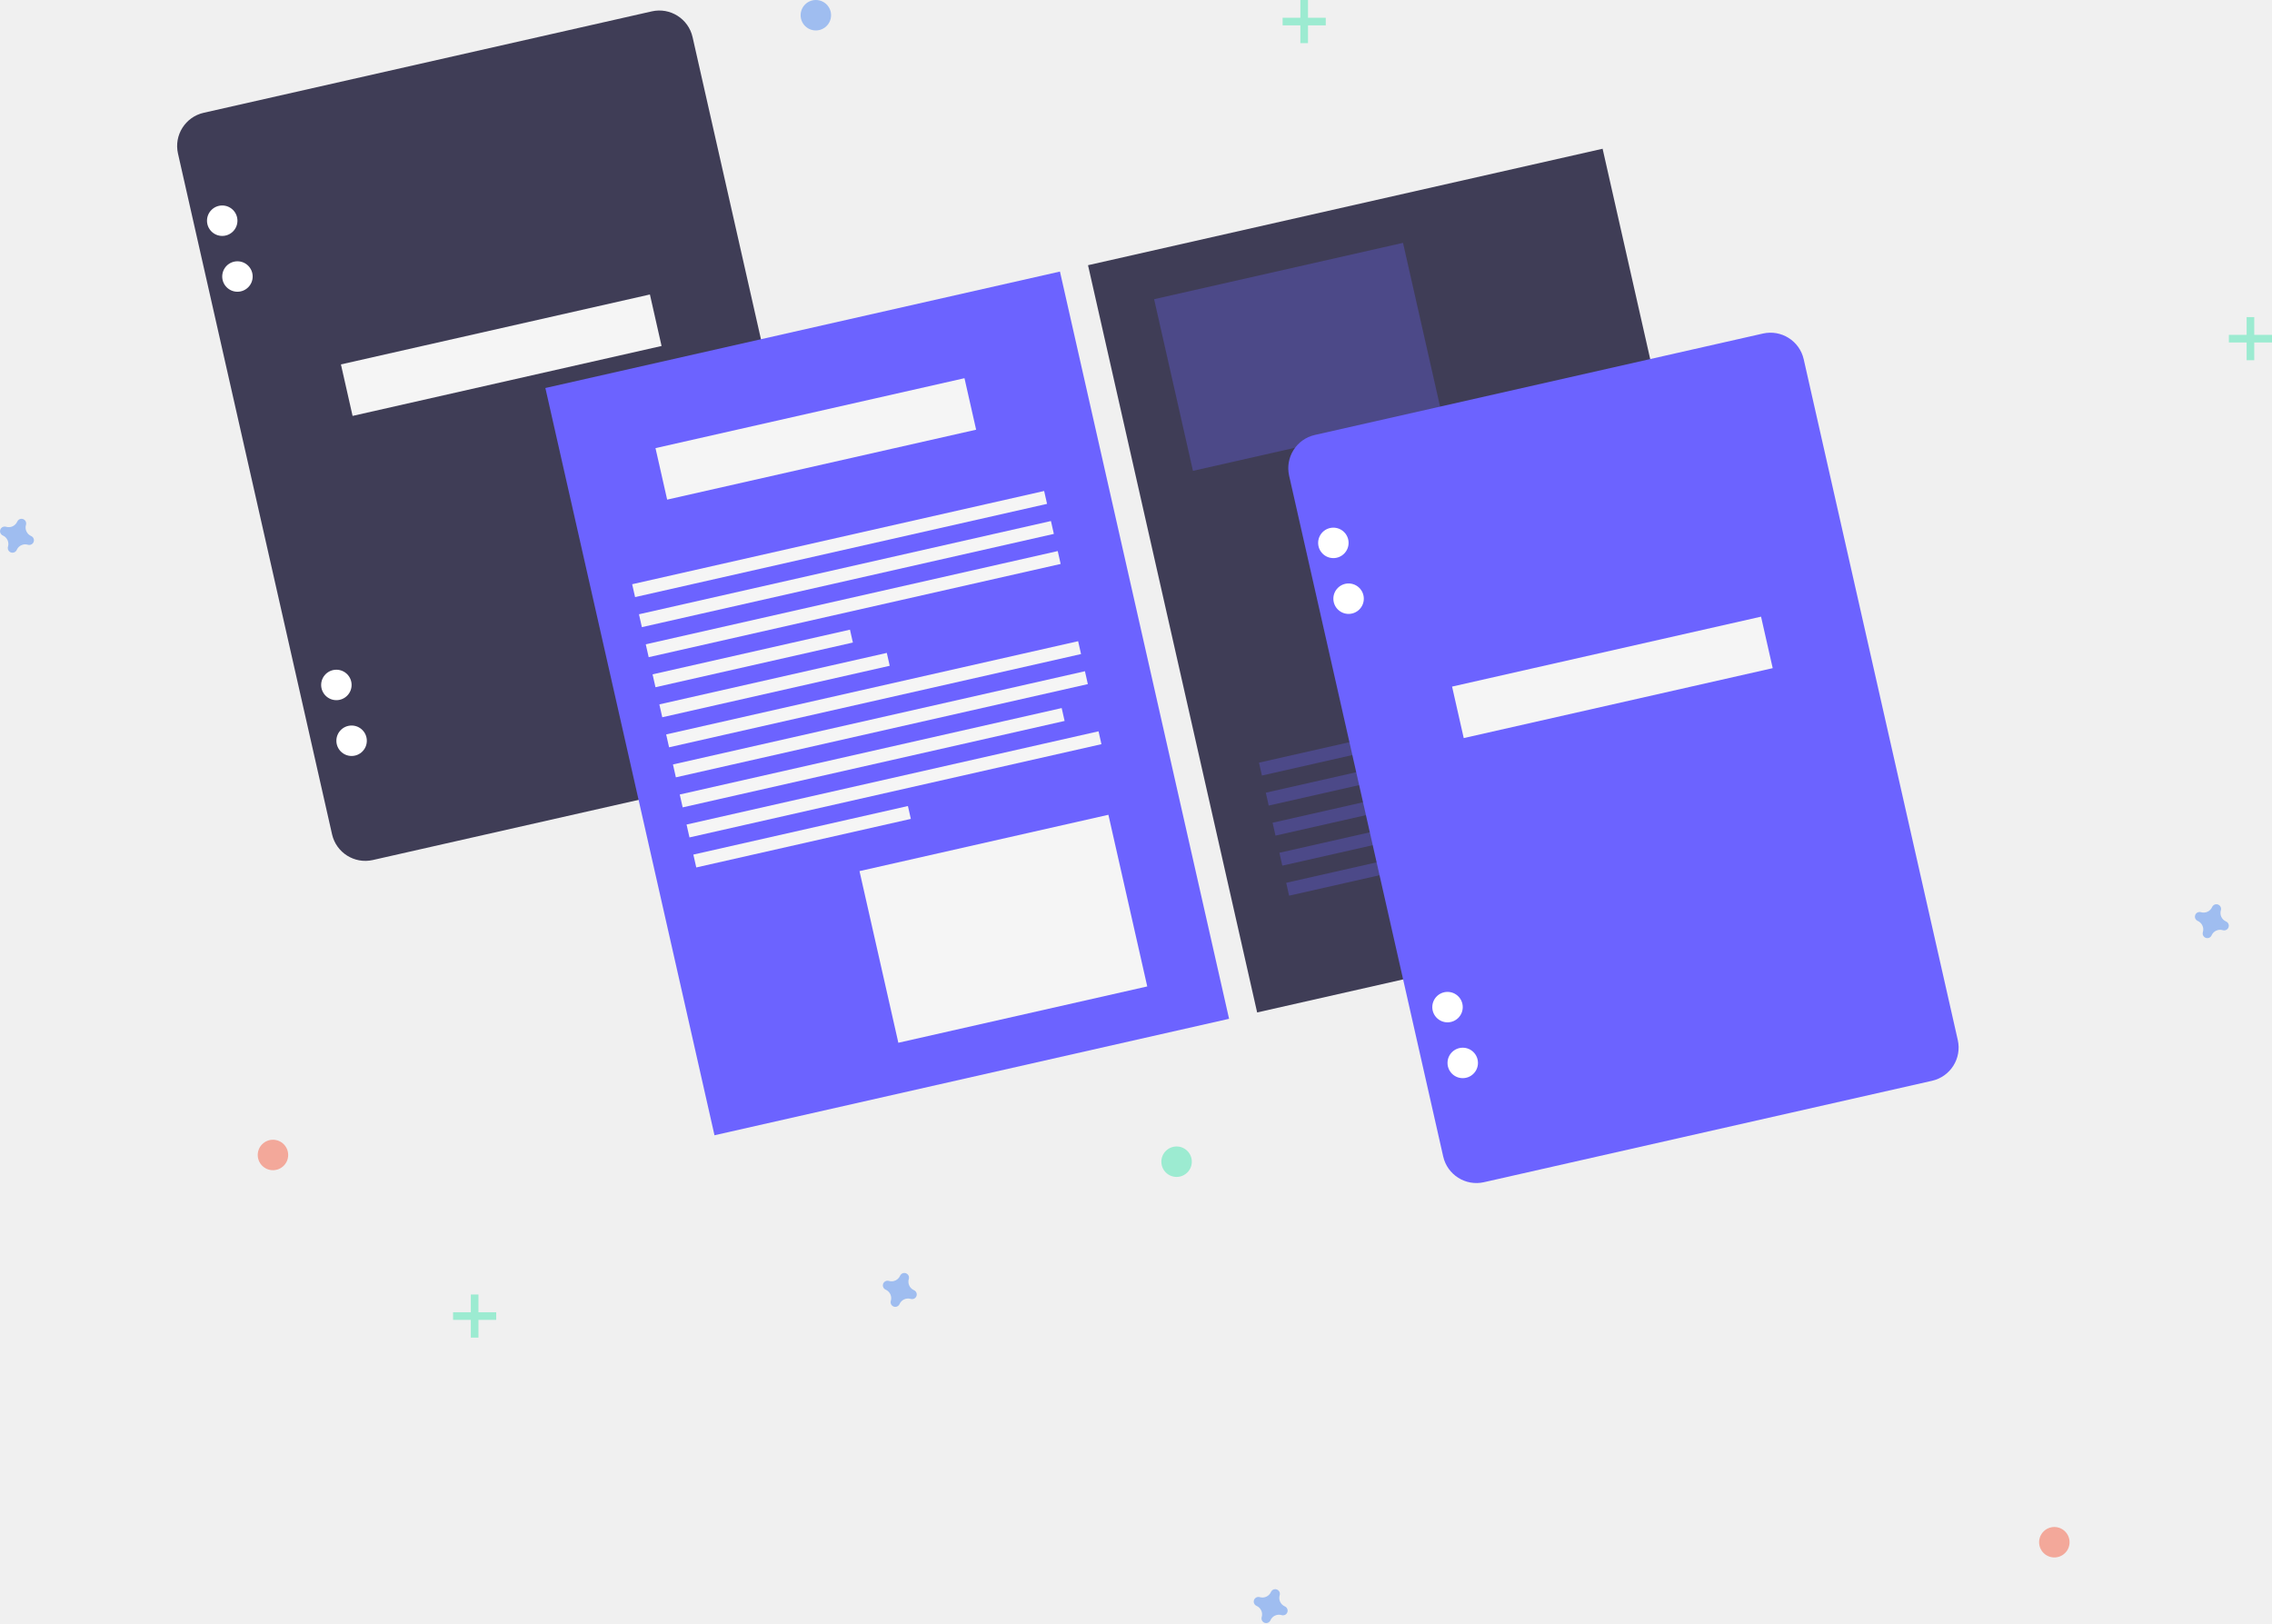
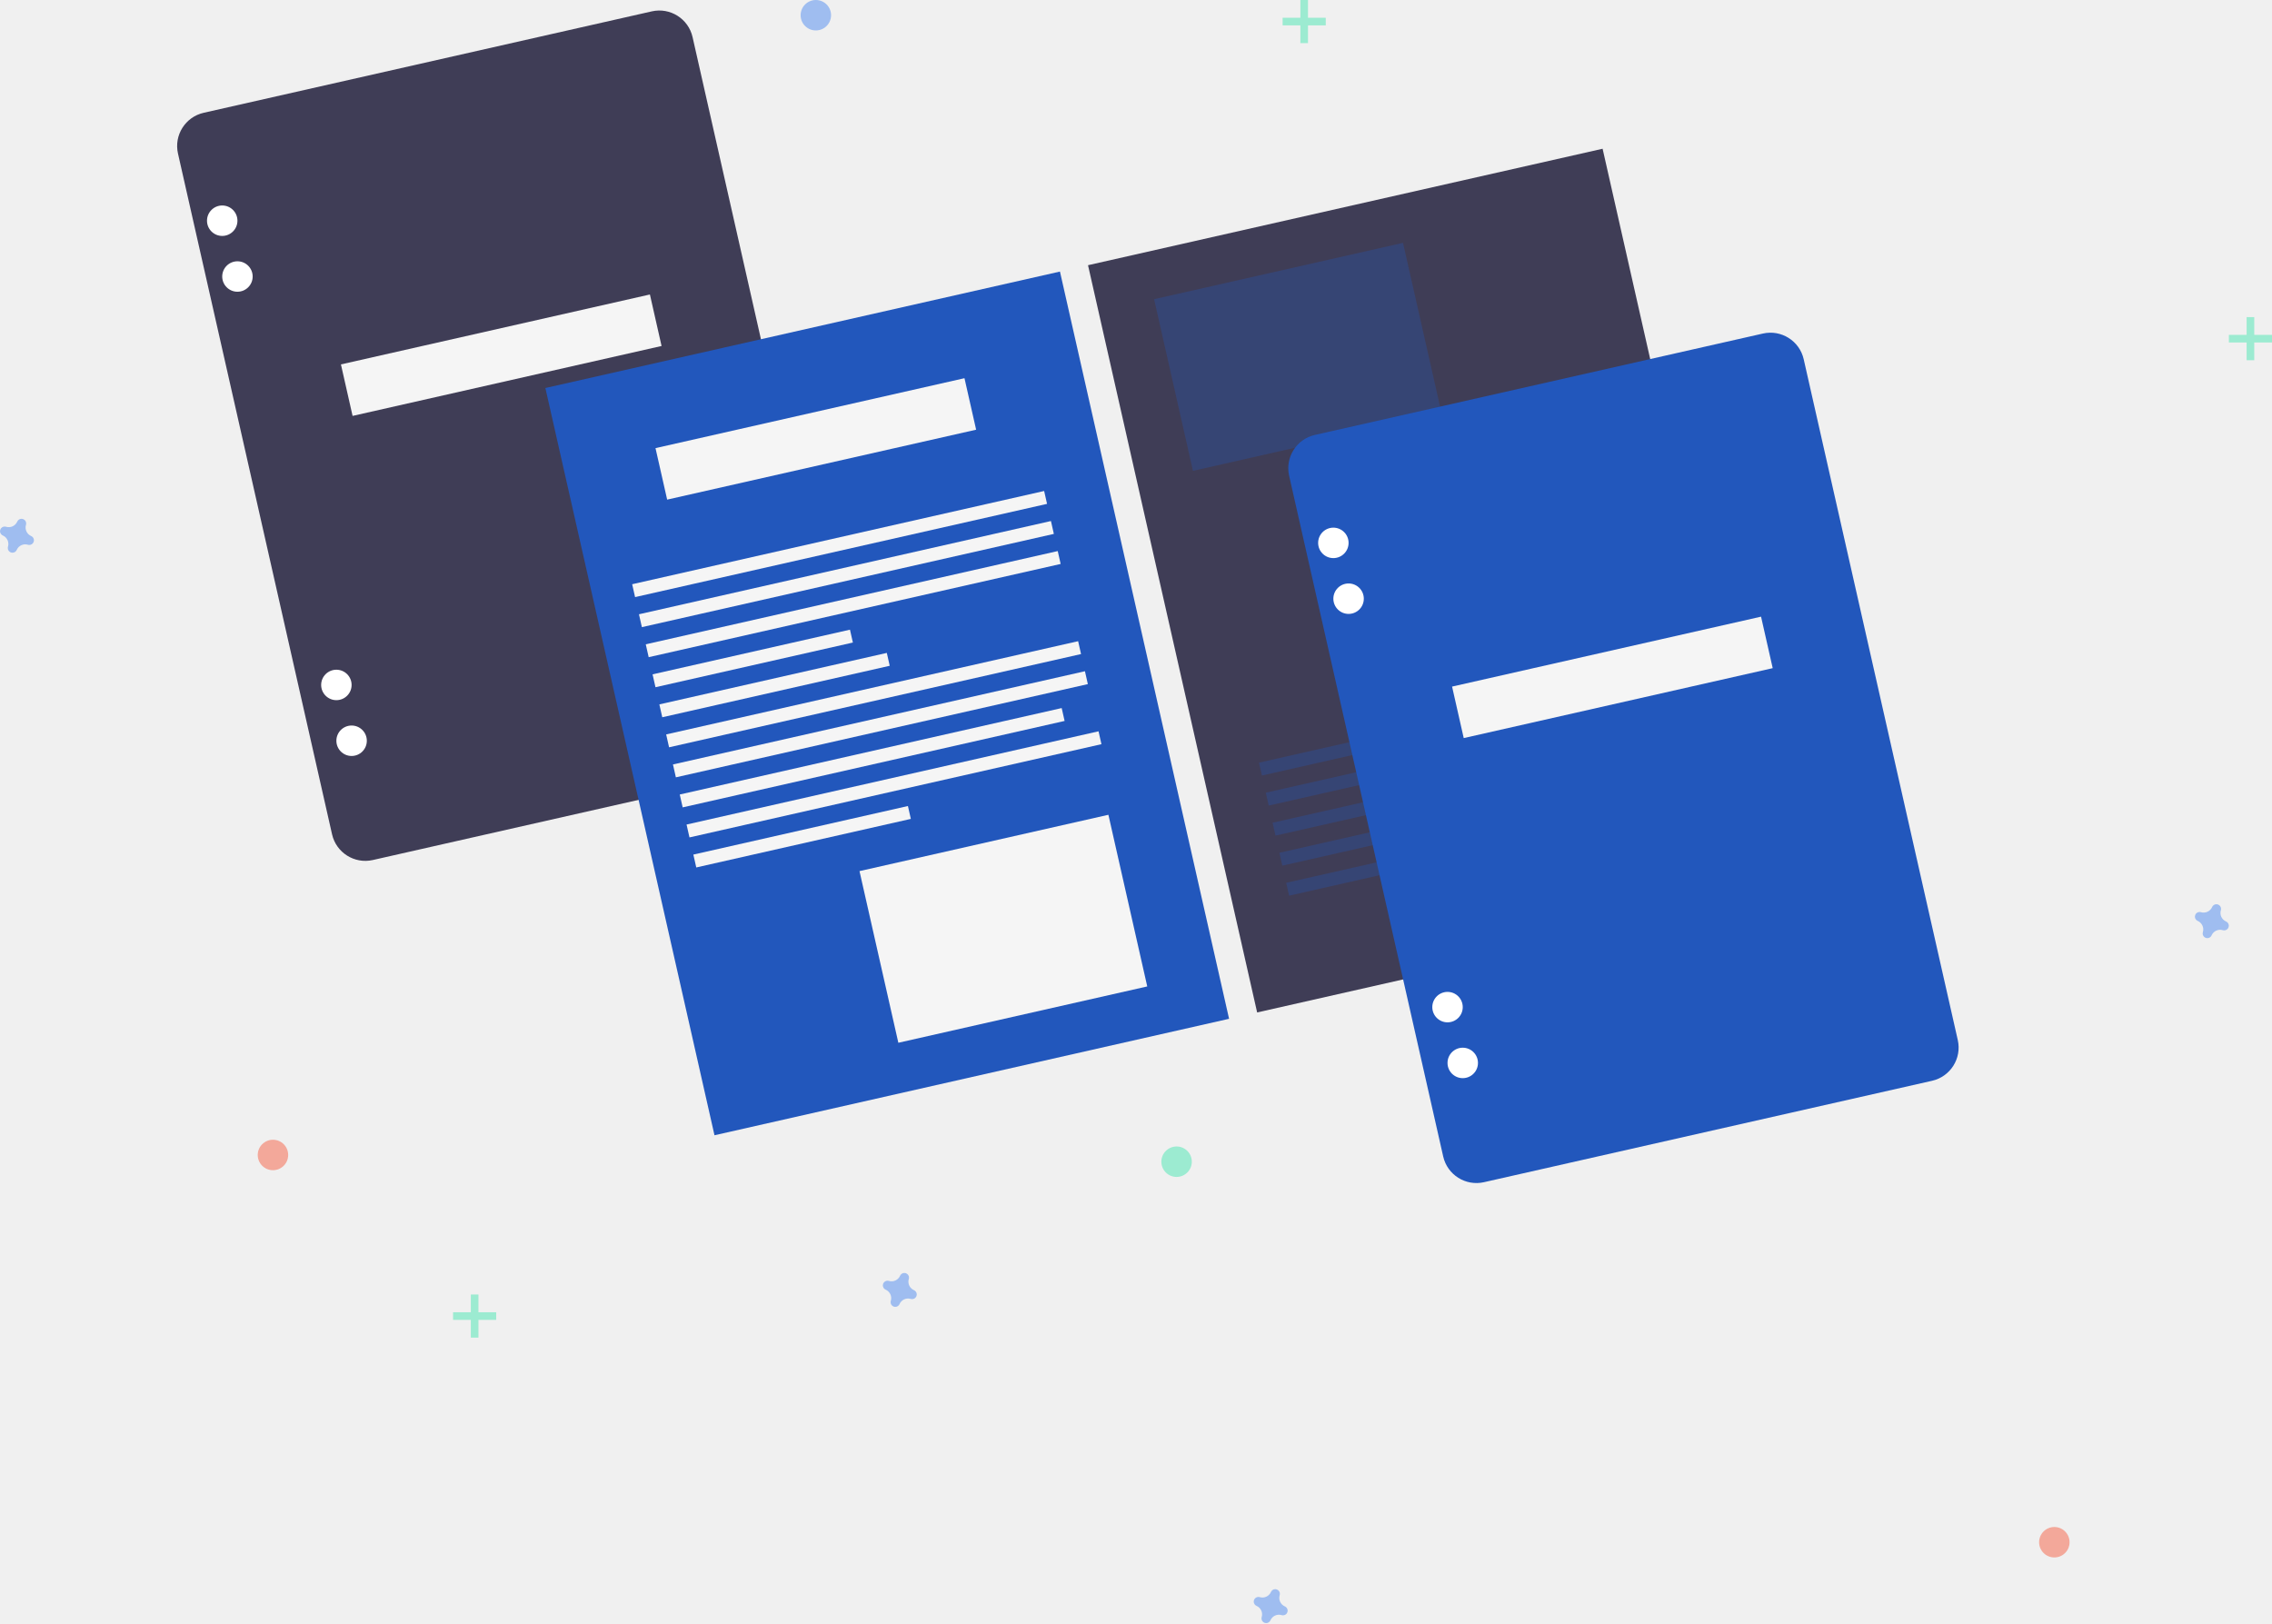
<svg xmlns="http://www.w3.org/2000/svg" id="f70d1d67-2307-47c9-95aa-2ba80c7f80c2" data-name="Layer 1" width="895.597" height="639.824" viewBox="0 0 895.597 639.824">
  <rect x="250.162" y="150.832" width="207.972" height="302.01" rx="13.435" transform="translate(-210.0918 -44.46974) rotate(-12.75221)" fill="#3f3d56" />
  <circle cx="87.597" cy="87" r="6" fill="#fff" />
  <circle cx="93.597" cy="109" r="6" fill="#fff" />
  <circle cx="132.597" cy="270" r="6" fill="#fff" />
  <circle cx="138.597" cy="292" r="6" fill="#fff" />
  <rect x="287.349" y="259.698" width="124.876" height="20.813" transform="translate(-203.1948 -46.21522) rotate(-12.75221)" fill="#f5f5f5" />
-   <rect x="397.948" y="256.362" width="207.972" height="302.01" transform="translate(-229.7408 -9.24511) rotate(-12.75221)" fill="#6c63ff" />
+   <rect x="397.948" y="256.362" width="207.972" height="302.01" transform="translate(-229.7408 -9.24511) rotate(-12.75221)" fill="#2257bc" />
  <rect x="611.855" y="207.952" width="207.972" height="302.01" transform="translate(-213.7786 36.77746) rotate(-12.75221)" fill="#3f3d56" />
  <rect x="411.349" y="292.698" width="124.876" height="20.813" transform="translate(-207.4204 -18.03009) rotate(-12.75221)" fill="#f5f5f5" />
  <rect x="399.915" y="341.947" width="166.502" height="5.203" transform="translate(-216.3373 -14.93741) rotate(-12.75221)" fill="#f5f5f5" />
  <rect x="402.595" y="353.788" width="166.502" height="5.203" transform="translate(-218.885 -14.05378) rotate(-12.75221)" fill="#f5f5f5" />
  <rect x="405.275" y="365.629" width="166.502" height="5.203" transform="translate(-221.4327 -13.17016) rotate(-12.75221)" fill="#f5f5f5" />
  <rect x="409.025" y="387.042" width="79.782" height="5.203" transform="translate(-227.1362 -21.3854) rotate(-12.75221)" fill="#f5f5f5" />
  <rect x="411.555" y="397.543" width="91.923" height="5.203" transform="translate(-229.2421 -19.22793) rotate(-12.75221)" fill="#f5f5f5" />
  <rect x="413.315" y="401.153" width="166.502" height="5.203" transform="translate(-229.0757 -10.51929) rotate(-12.75221)" fill="#f5f5f5" />
  <rect x="415.995" y="412.994" width="166.502" height="5.203" transform="translate(-231.6234 -9.63567) rotate(-12.75221)" fill="#f5f5f5" />
  <rect x="418.824" y="426.176" width="154.361" height="5.203" transform="translate(-234.6129 -10.02588) rotate(-12.75221)" fill="#f5f5f5" />
  <rect x="421.355" y="436.677" width="166.502" height="5.203" transform="translate(-236.7188 -7.86842) rotate(-12.75221)" fill="#f5f5f5" />
  <rect x="425.018" y="457.324" width="86.72" height="5.203" transform="translate(-242.1698 -15.35575) rotate(-12.75221)" fill="#f5f5f5" />
-   <rect x="647.926" y="420.513" width="91.923" height="5.203" transform="translate(-228.4819 33.51412) rotate(-12.75221)" fill="#6c63ff" opacity="0.3" />
-   <rect x="649.686" y="424.123" width="166.502" height="5.203" transform="translate(-228.3156 42.22276) rotate(-12.75221)" fill="#6c63ff" opacity="0.3" />
-   <rect x="652.366" y="435.964" width="166.502" height="5.203" transform="translate(-230.8633 43.10638) rotate(-12.75221)" fill="#6c63ff" opacity="0.3" />
-   <rect x="655.196" y="449.146" width="154.361" height="5.203" transform="translate(-233.8528 42.71617) rotate(-12.75221)" fill="#6c63ff" opacity="0.3" />
-   <rect x="657.726" y="459.647" width="166.502" height="5.203" transform="translate(-235.9587 44.87363) rotate(-12.75221)" fill="#6c63ff" opacity="0.3" />
+   <rect x="647.926" y="420.513" width="91.923" height="5.203" transform="translate(-228.4819 33.51412) rotate(-12.75221)" fill="#2257bc" opacity="0.3" />
+   <rect x="649.686" y="424.123" width="166.502" height="5.203" transform="translate(-228.3156 42.22276) rotate(-12.75221)" fill="#2257bc" opacity="0.3" />
+   <rect x="652.366" y="435.964" width="166.502" height="5.203" transform="translate(-230.8633 43.10638) rotate(-12.75221)" fill="#2257bc" opacity="0.3" />
+   <rect x="655.196" y="449.146" width="154.361" height="5.203" transform="translate(-233.8528 42.71617) rotate(-12.75221)" fill="#2257bc" opacity="0.3" />
+   <rect x="657.726" y="459.647" width="166.502" height="5.203" transform="translate(-235.9587 44.87363) rotate(-12.75221)" fill="#2257bc" opacity="0.3" />
  <rect x="497.422" y="461.518" width="100.595" height="69.376" transform="translate(-248.2211 3.0525) rotate(-12.75221)" fill="#f5f5f5" />
-   <rect x="613.555" y="236.07" width="100.595" height="69.376" transform="translate(-195.5924 23.12624) rotate(-12.75221)" fill="#6c63ff" opacity="0.3" />
-   <rect x="709.585" y="306.806" width="100.595" height="69.376" transform="translate(-208.8376 46.06825) rotate(-12.75221)" fill="#6c63ff" opacity="0.3" />
+   <rect x="613.555" y="236.07" width="100.595" height="69.376" transform="translate(-195.5924 23.12624) rotate(-12.75221)" fill="#2257bc" opacity="0.3" />
+   <rect x="709.585" y="306.806" width="100.595" height="69.376" transform="translate(-208.8376 46.06825) rotate(-12.75221)" fill="#2257bc" opacity="0.3" />
  <g opacity="0.5">
    <rect x="185.597" y="510.286" width="3" height="17" fill="#47e6b1" />
    <rect x="337.799" y="640.374" width="3" height="17" transform="translate(835.9715 179.4877) rotate(90)" fill="#47e6b1" />
  </g>
  <g opacity="0.5">
    <rect x="512.597" width="3" height="17" fill="#47e6b1" />
    <rect x="664.799" y="130.088" width="3" height="17" transform="translate(652.6852 -657.7987) rotate(90)" fill="#47e6b1" />
  </g>
  <g opacity="0.5">
    <rect x="885.597" y="125" width="3" height="17" fill="#47e6b1" />
    <rect x="1037.799" y="255.088" width="3" height="17" transform="translate(1150.685 -905.7987) rotate(90)" fill="#47e6b1" />
  </g>
  <path d="M512.491,638.68a3.675,3.675,0,0,1-2.047-4.441,1.766,1.766,0,0,0,.08-.408h0a1.843,1.843,0,0,0-3.31-1.221h0a1.766,1.766,0,0,0-.204.362,3.675,3.675,0,0,1-4.441,2.047,1.766,1.766,0,0,0-.408-.08h0a1.843,1.843,0,0,0-1.221,3.31h0a1.766,1.766,0,0,0,.362.204,3.675,3.675,0,0,1,2.047,4.441,1.766,1.766,0,0,0-.08.408h0a1.843,1.843,0,0,0,3.31,1.221h0a1.766,1.766,0,0,0,.204-.362,3.675,3.675,0,0,1,4.441-2.047,1.766,1.766,0,0,0,.408.08h0a1.843,1.843,0,0,0,1.221-3.31h0A1.766,1.766,0,0,0,512.491,638.68Z" transform="translate(-152.2013 -130.0878)" fill="#4d8af0" opacity="0.5" />
  <path d="M658.689,763.33a3.675,3.675,0,0,1-2.047-4.441,1.766,1.766,0,0,0,.08-.408h0a1.843,1.843,0,0,0-3.31-1.221h0a1.766,1.766,0,0,0-.204.362,3.675,3.675,0,0,1-4.441,2.047,1.766,1.766,0,0,0-.408-.08h0a1.843,1.843,0,0,0-1.221,3.31h0a1.766,1.766,0,0,0,.362.204,3.675,3.675,0,0,1,2.047,4.441,1.766,1.766,0,0,0-.08.408h0a1.843,1.843,0,0,0,3.31,1.221h0a1.766,1.766,0,0,0,.204-.362,3.675,3.675,0,0,1,4.441-2.047,1.766,1.766,0,0,0,.408.08h0a1.843,1.843,0,0,0,1.221-3.31h0A1.766,1.766,0,0,0,658.689,763.33Z" transform="translate(-152.2013 -130.0878)" fill="#4d8af0" opacity="0.5" />
  <path d="M164.491,341.393a3.675,3.675,0,0,1-2.047-4.441,1.766,1.766,0,0,0,.08-.408h0a1.843,1.843,0,0,0-3.31-1.221h0a1.766,1.766,0,0,0-.204.362,3.675,3.675,0,0,1-4.441,2.047,1.766,1.766,0,0,0-.408-.08h0a1.843,1.843,0,0,0-1.221,3.31h0a1.767,1.767,0,0,0,.362.204,3.675,3.675,0,0,1,2.047,4.441,1.766,1.766,0,0,0-.08.408h0a1.843,1.843,0,0,0,3.31,1.221h0a1.766,1.766,0,0,0,.204-.362,3.675,3.675,0,0,1,4.441-2.047,1.766,1.766,0,0,0,.408.08h0a1.843,1.843,0,0,0,1.221-3.31h0A1.766,1.766,0,0,0,164.491,341.393Z" transform="translate(-152.2013 -130.0878)" fill="#4d8af0" opacity="0.5" />
  <path d="M1029.689,493.33a3.675,3.675,0,0,1-2.047-4.441,1.766,1.766,0,0,0,.08-.408h0a1.843,1.843,0,0,0-3.31-1.221h0a1.766,1.766,0,0,0-.204.362,3.675,3.675,0,0,1-4.441,2.047,1.766,1.766,0,0,0-.408-.08h0a1.843,1.843,0,0,0-1.221,3.31h0a1.766,1.766,0,0,0,.362.204,3.675,3.675,0,0,1,2.047,4.441,1.766,1.766,0,0,0-.08.408h0a1.843,1.843,0,0,0,3.31,1.221h0a1.766,1.766,0,0,0,.204-.362,3.675,3.675,0,0,1,4.441-2.047,1.766,1.766,0,0,0,.408.08h0a1.843,1.843,0,0,0,1.221-3.31h0A1.766,1.766,0,0,0,1029.689,493.33Z" transform="translate(-152.2013 -130.0878)" fill="#4d8af0" opacity="0.5" />
  <circle cx="107.597" cy="455.286" r="6" fill="#f55f44" opacity="0.5" />
  <circle cx="321.597" cy="6" r="6" fill="#4d8af0" opacity="0.5" />
  <circle cx="463.796" cy="457.937" r="6" fill="#47e6b1" opacity="0.5" />
  <circle cx="809.796" cy="607.937" r="6" fill="#f55f44" opacity="0.5" />
-   <rect x="688.162" y="277.832" width="207.972" height="302.01" rx="13.435" transform="translate(-227.3213 55.3448) rotate(-12.75221)" fill="#6c63ff" />
+   <rect x="688.162" y="277.832" width="207.972" height="302.01" rx="13.435" transform="translate(-227.3213 55.3448) rotate(-12.75221)" fill="#2257bc" />
  <circle cx="525.597" cy="214" r="6" fill="#fff" />
  <circle cx="531.597" cy="236" r="6" fill="#fff" />
  <circle cx="570.597" cy="397" r="6" fill="#fff" />
  <circle cx="576.597" cy="419" r="6" fill="#fff" />
  <rect x="725.349" y="386.698" width="124.876" height="20.813" transform="translate(-220.4244 53.59932) rotate(-12.75221)" fill="#f5f5f5" />
</svg>
